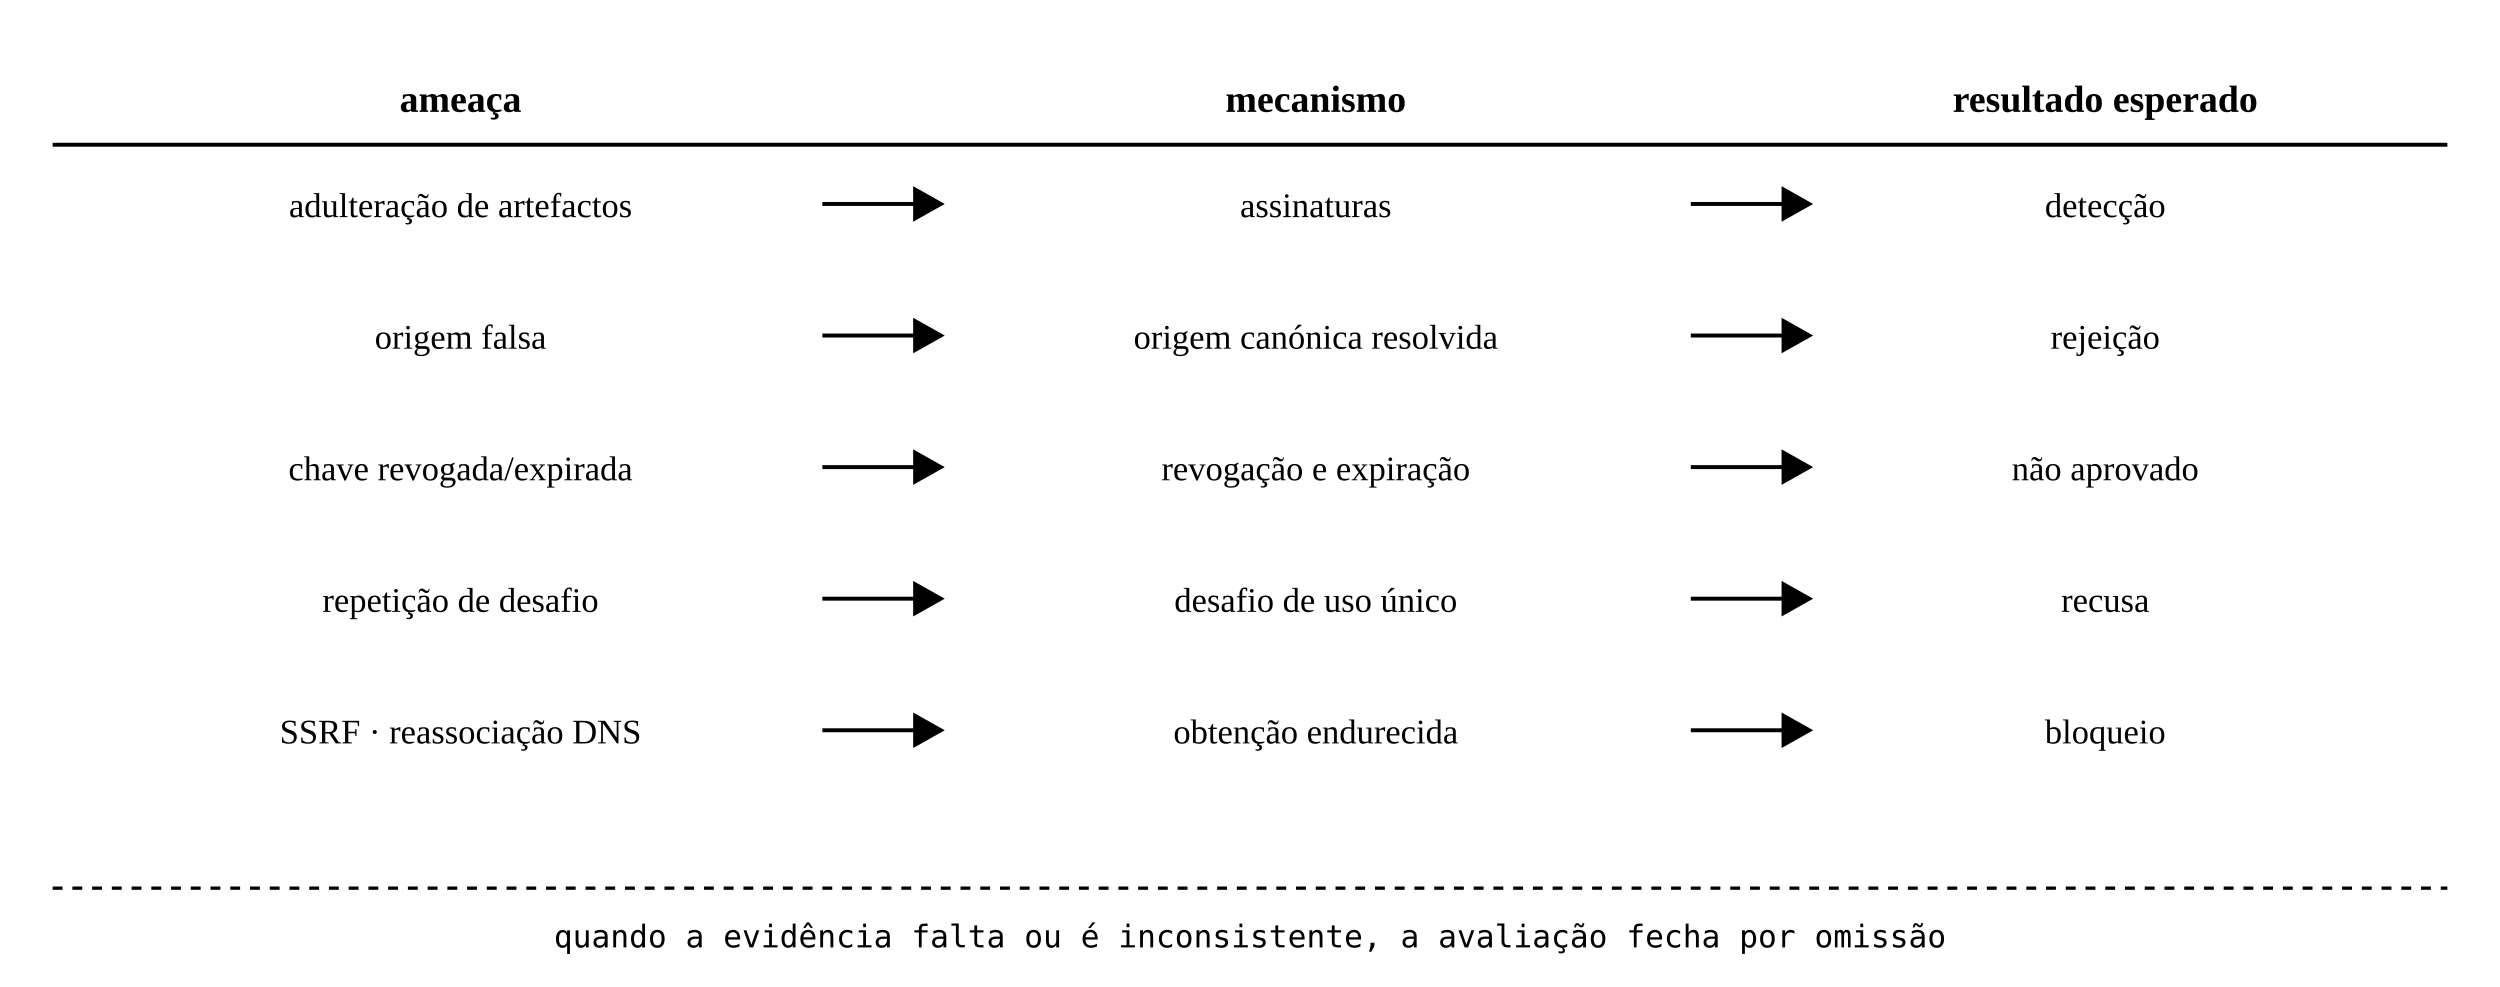
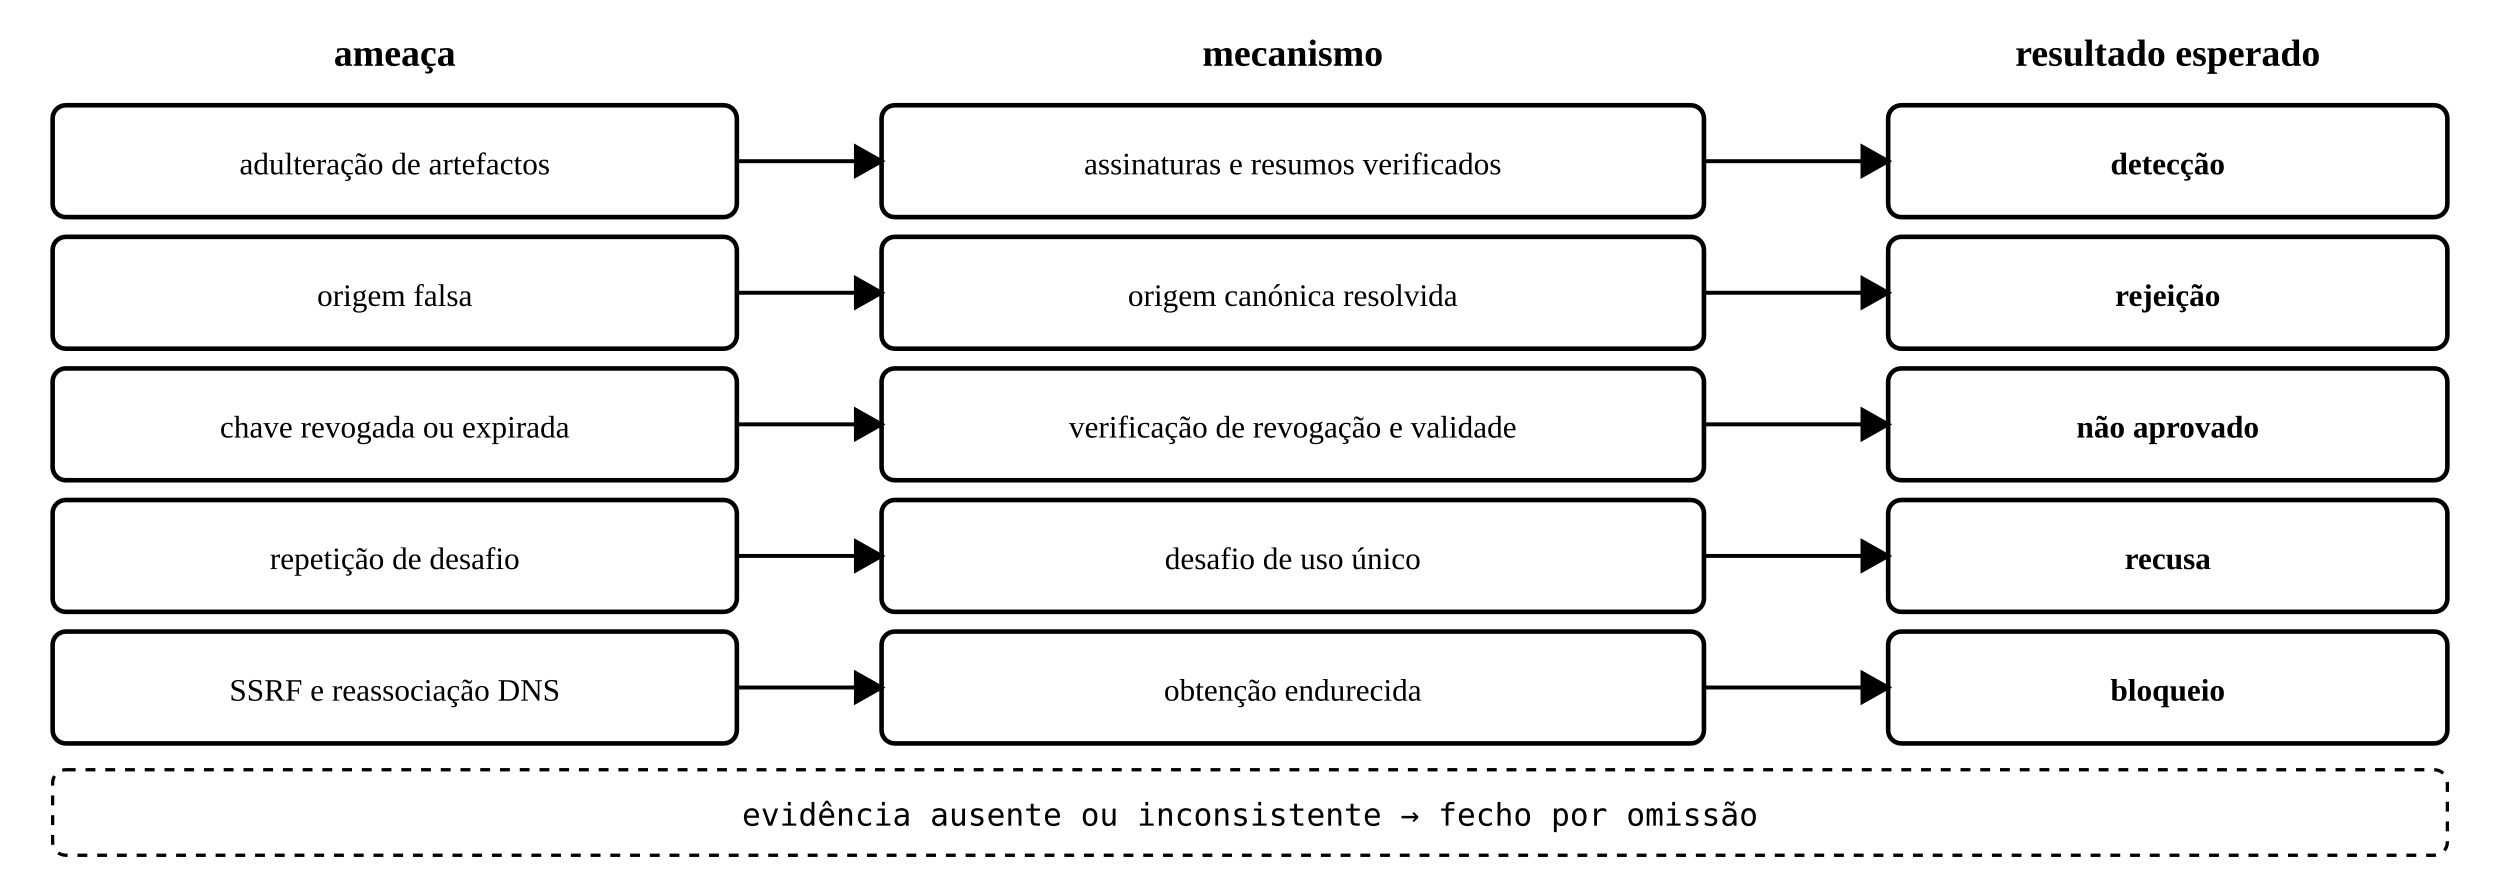
- <svg xmlns="http://www.w3.org/2000/svg" viewBox="0 0 760 300" role="img" aria-label="Cada ameaça corresponde a um mecanismo de protecção e a um resultado esperado; entradas ausentes conduzem à não aprovação." font-family="Georgia, 'Times New Roman', serif">
-   <rect x="0" y="0" width="760" height="300" fill="none" />
+ <svg xmlns="http://www.w3.org/2000/svg" viewBox="0 0 760 268" role="img" aria-label="Cada ameaça considerada corresponde a um mecanismo de protecção e a um resultado esperado; entradas ausentes ou inconsistentes conduzem ao fecho por omissão." font-family="Georgia, 'Times New Roman', serif">
+   <rect x="0" y="0" width="760" height="268" fill="none" />
  <style>text{fill:#000} .m{font-family:ui-monospace,Menlo,Consolas,monospace} .b{fill:none;stroke:#000;stroke-width:1.4} .l{stroke:#000;stroke-width:1.2;fill:none} .d{stroke:#000;stroke-width:1;stroke-dasharray:3 3;fill:none} .n{font-weight:bold}</style>
  <defs>
    <marker id="a" markerWidth="9" markerHeight="9" refX="7" refY="4.5" orient="auto">
      <path d="M0,0 L8,4.5 L0,9 z" fill="#000" />
    </marker>
  </defs>
-   <text x="140" y="34" text-anchor="middle" font-size="11.5" class="n">ameaça</text>
-   <text x="400" y="34" text-anchor="middle" font-size="11.5" class="n">mecanismo</text>
-   <text x="640" y="34" text-anchor="middle" font-size="11.5" class="n">resultado esperado</text>
-   <line class="l" x1="16" y1="44" x2="744" y2="44" />
-   <text x="140" y="66" text-anchor="middle" font-size="10.5">adulteração de artefactos</text>
-   <line class="l" x1="250" y1="62" x2="286" y2="62" marker-end="url(#a)" />
-   <text x="400" y="66" text-anchor="middle" font-size="10.5">assinaturas</text>
-   <line class="l" x1="514" y1="62" x2="550" y2="62" marker-end="url(#a)" />
-   <text x="640" y="66" text-anchor="middle" font-size="10.5">detecção</text>
-   <text x="140" y="106" text-anchor="middle" font-size="10.5">origem falsa</text>
-   <line class="l" x1="250" y1="102" x2="286" y2="102" marker-end="url(#a)" />
-   <text x="400" y="106" text-anchor="middle" font-size="10.5">origem canónica resolvida</text>
-   <line class="l" x1="514" y1="102" x2="550" y2="102" marker-end="url(#a)" />
-   <text x="640" y="106" text-anchor="middle" font-size="10.5">rejeição</text>
-   <text x="140" y="146" text-anchor="middle" font-size="10.5">chave revogada/expirada</text>
-   <line class="l" x1="250" y1="142" x2="286" y2="142" marker-end="url(#a)" />
-   <text x="400" y="146" text-anchor="middle" font-size="10.5">revogação e expiração</text>
-   <line class="l" x1="514" y1="142" x2="550" y2="142" marker-end="url(#a)" />
-   <text x="640" y="146" text-anchor="middle" font-size="10.5">não aprovado</text>
-   <text x="140" y="186" text-anchor="middle" font-size="10.5">repetição de desafio</text>
-   <line class="l" x1="250" y1="182" x2="286" y2="182" marker-end="url(#a)" />
-   <text x="400" y="186" text-anchor="middle" font-size="10.5">desafio de uso único</text>
-   <line class="l" x1="514" y1="182" x2="550" y2="182" marker-end="url(#a)" />
-   <text x="640" y="186" text-anchor="middle" font-size="10.5">recusa</text>
-   <text x="140" y="226" text-anchor="middle" font-size="10.5">SSRF · reassociação DNS</text>
-   <line class="l" x1="250" y1="222" x2="286" y2="222" marker-end="url(#a)" />
-   <text x="400" y="226" text-anchor="middle" font-size="10.5">obtenção endurecida</text>
-   <line class="l" x1="514" y1="222" x2="550" y2="222" marker-end="url(#a)" />
-   <text x="640" y="226" text-anchor="middle" font-size="10.5">bloqueio</text>
-   <line class="d" x1="16" y1="270" x2="744" y2="270" />
-   <text x="380" y="288" text-anchor="middle" font-size="9.5" class="m">quando a evidência falta ou é inconsistente, a avaliação fecha por omissão</text>
+   <text x="120.0" y="20" text-anchor="middle" font-size="11.5" class="n">ameaça</text>
+   <text x="393.0" y="20" text-anchor="middle" font-size="11.5" class="n">mecanismo</text>
+   <text x="659.0" y="20" text-anchor="middle" font-size="11.5" class="n">resultado esperado</text>
+   <rect class="b" x="16" y="32" width="208" height="34" rx="4" />
+   <text x="120.0" y="53.0" text-anchor="middle" font-size="9.5">adulteração de artefactos</text>
+   <line class="l" x1="224" y1="49.0" x2="268" y2="49.0" marker-end="url(#a)" />
+   <rect class="b" x="268" y="32" width="250" height="34" rx="4" />
+   <text x="393.0" y="53.0" text-anchor="middle" font-size="9.5">assinaturas e resumos verificados</text>
+   <line class="l" x1="518" y1="49.0" x2="574" y2="49.0" marker-end="url(#a)" />
+   <rect class="b" x="574" y="32" width="170" height="34" rx="4" />
+   <text x="659.0" y="53.0" text-anchor="middle" font-size="9.5" class="n">detecção</text>
+   <rect class="b" x="16" y="72" width="208" height="34" rx="4" />
+   <text x="120.0" y="93.0" text-anchor="middle" font-size="9.5">origem falsa</text>
+   <line class="l" x1="224" y1="89.0" x2="268" y2="89.0" marker-end="url(#a)" />
+   <rect class="b" x="268" y="72" width="250" height="34" rx="4" />
+   <text x="393.0" y="93.0" text-anchor="middle" font-size="9.5">origem canónica resolvida</text>
+   <line class="l" x1="518" y1="89.0" x2="574" y2="89.0" marker-end="url(#a)" />
+   <rect class="b" x="574" y="72" width="170" height="34" rx="4" />
+   <text x="659.0" y="93.0" text-anchor="middle" font-size="9.5" class="n">rejeição</text>
+   <rect class="b" x="16" y="112" width="208" height="34" rx="4" />
+   <text x="120.0" y="133.0" text-anchor="middle" font-size="9.5">chave revogada ou expirada</text>
+   <line class="l" x1="224" y1="129.0" x2="268" y2="129.0" marker-end="url(#a)" />
+   <rect class="b" x="268" y="112" width="250" height="34" rx="4" />
+   <text x="393.0" y="133.0" text-anchor="middle" font-size="9.5">verificação de revogação e validade</text>
+   <line class="l" x1="518" y1="129.0" x2="574" y2="129.0" marker-end="url(#a)" />
+   <rect class="b" x="574" y="112" width="170" height="34" rx="4" />
+   <text x="659.0" y="133.0" text-anchor="middle" font-size="9.5" class="n">não aprovado</text>
+   <rect class="b" x="16" y="152" width="208" height="34" rx="4" />
+   <text x="120.0" y="173.0" text-anchor="middle" font-size="9.5">repetição de desafio</text>
+   <line class="l" x1="224" y1="169.0" x2="268" y2="169.0" marker-end="url(#a)" />
+   <rect class="b" x="268" y="152" width="250" height="34" rx="4" />
+   <text x="393.0" y="173.0" text-anchor="middle" font-size="9.5">desafio de uso único</text>
+   <line class="l" x1="518" y1="169.0" x2="574" y2="169.0" marker-end="url(#a)" />
+   <rect class="b" x="574" y="152" width="170" height="34" rx="4" />
+   <text x="659.0" y="173.0" text-anchor="middle" font-size="9.5" class="n">recusa</text>
+   <rect class="b" x="16" y="192" width="208" height="34" rx="4" />
+   <text x="120.0" y="213.0" text-anchor="middle" font-size="9.5">SSRF e reassociação DNS</text>
+   <line class="l" x1="224" y1="209.0" x2="268" y2="209.0" marker-end="url(#a)" />
+   <rect class="b" x="268" y="192" width="250" height="34" rx="4" />
+   <text x="393.0" y="213.0" text-anchor="middle" font-size="9.5">obtenção endurecida</text>
+   <line class="l" x1="518" y1="209.0" x2="574" y2="209.0" marker-end="url(#a)" />
+   <rect class="b" x="574" y="192" width="170" height="34" rx="4" />
+   <text x="659.0" y="213.0" text-anchor="middle" font-size="9.5" class="n">bloqueio</text>
+   <rect class="d" x="16" y="234" width="728" height="26" rx="4" />
+   <text x="380" y="251" text-anchor="middle" font-size="9.5" class="m">evidência ausente ou inconsistente → fecho por omissão</text>
</svg>
